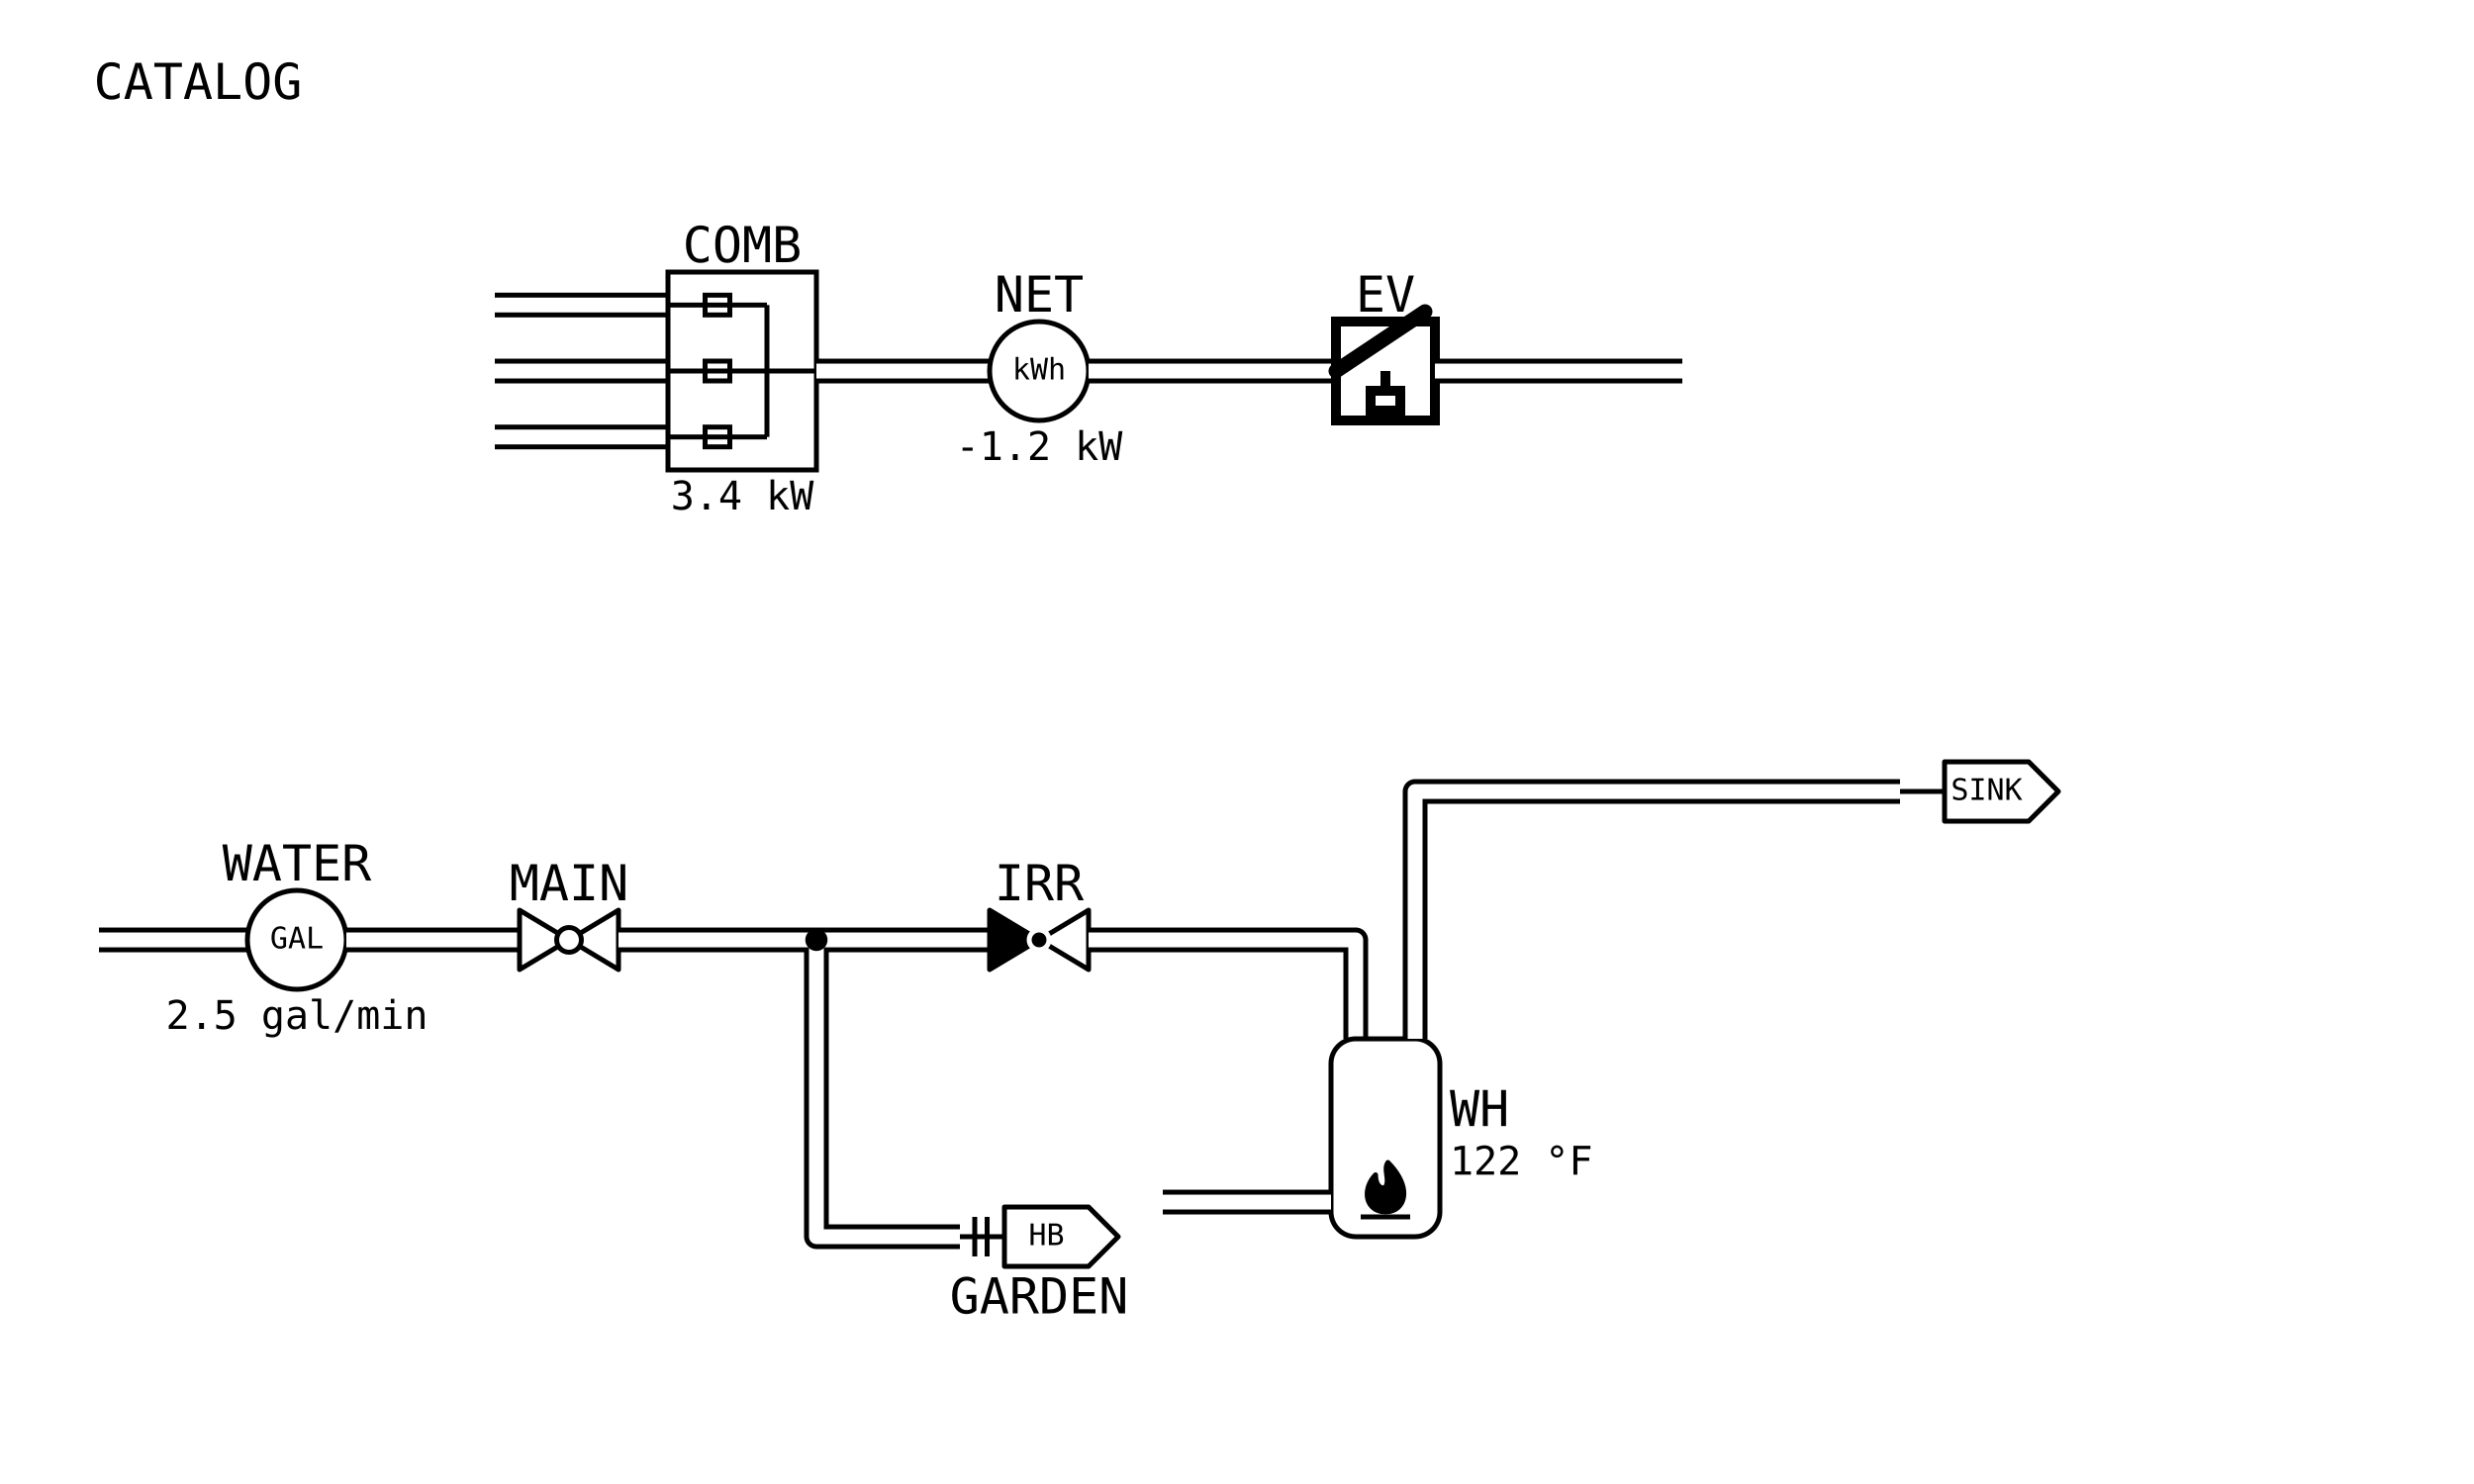
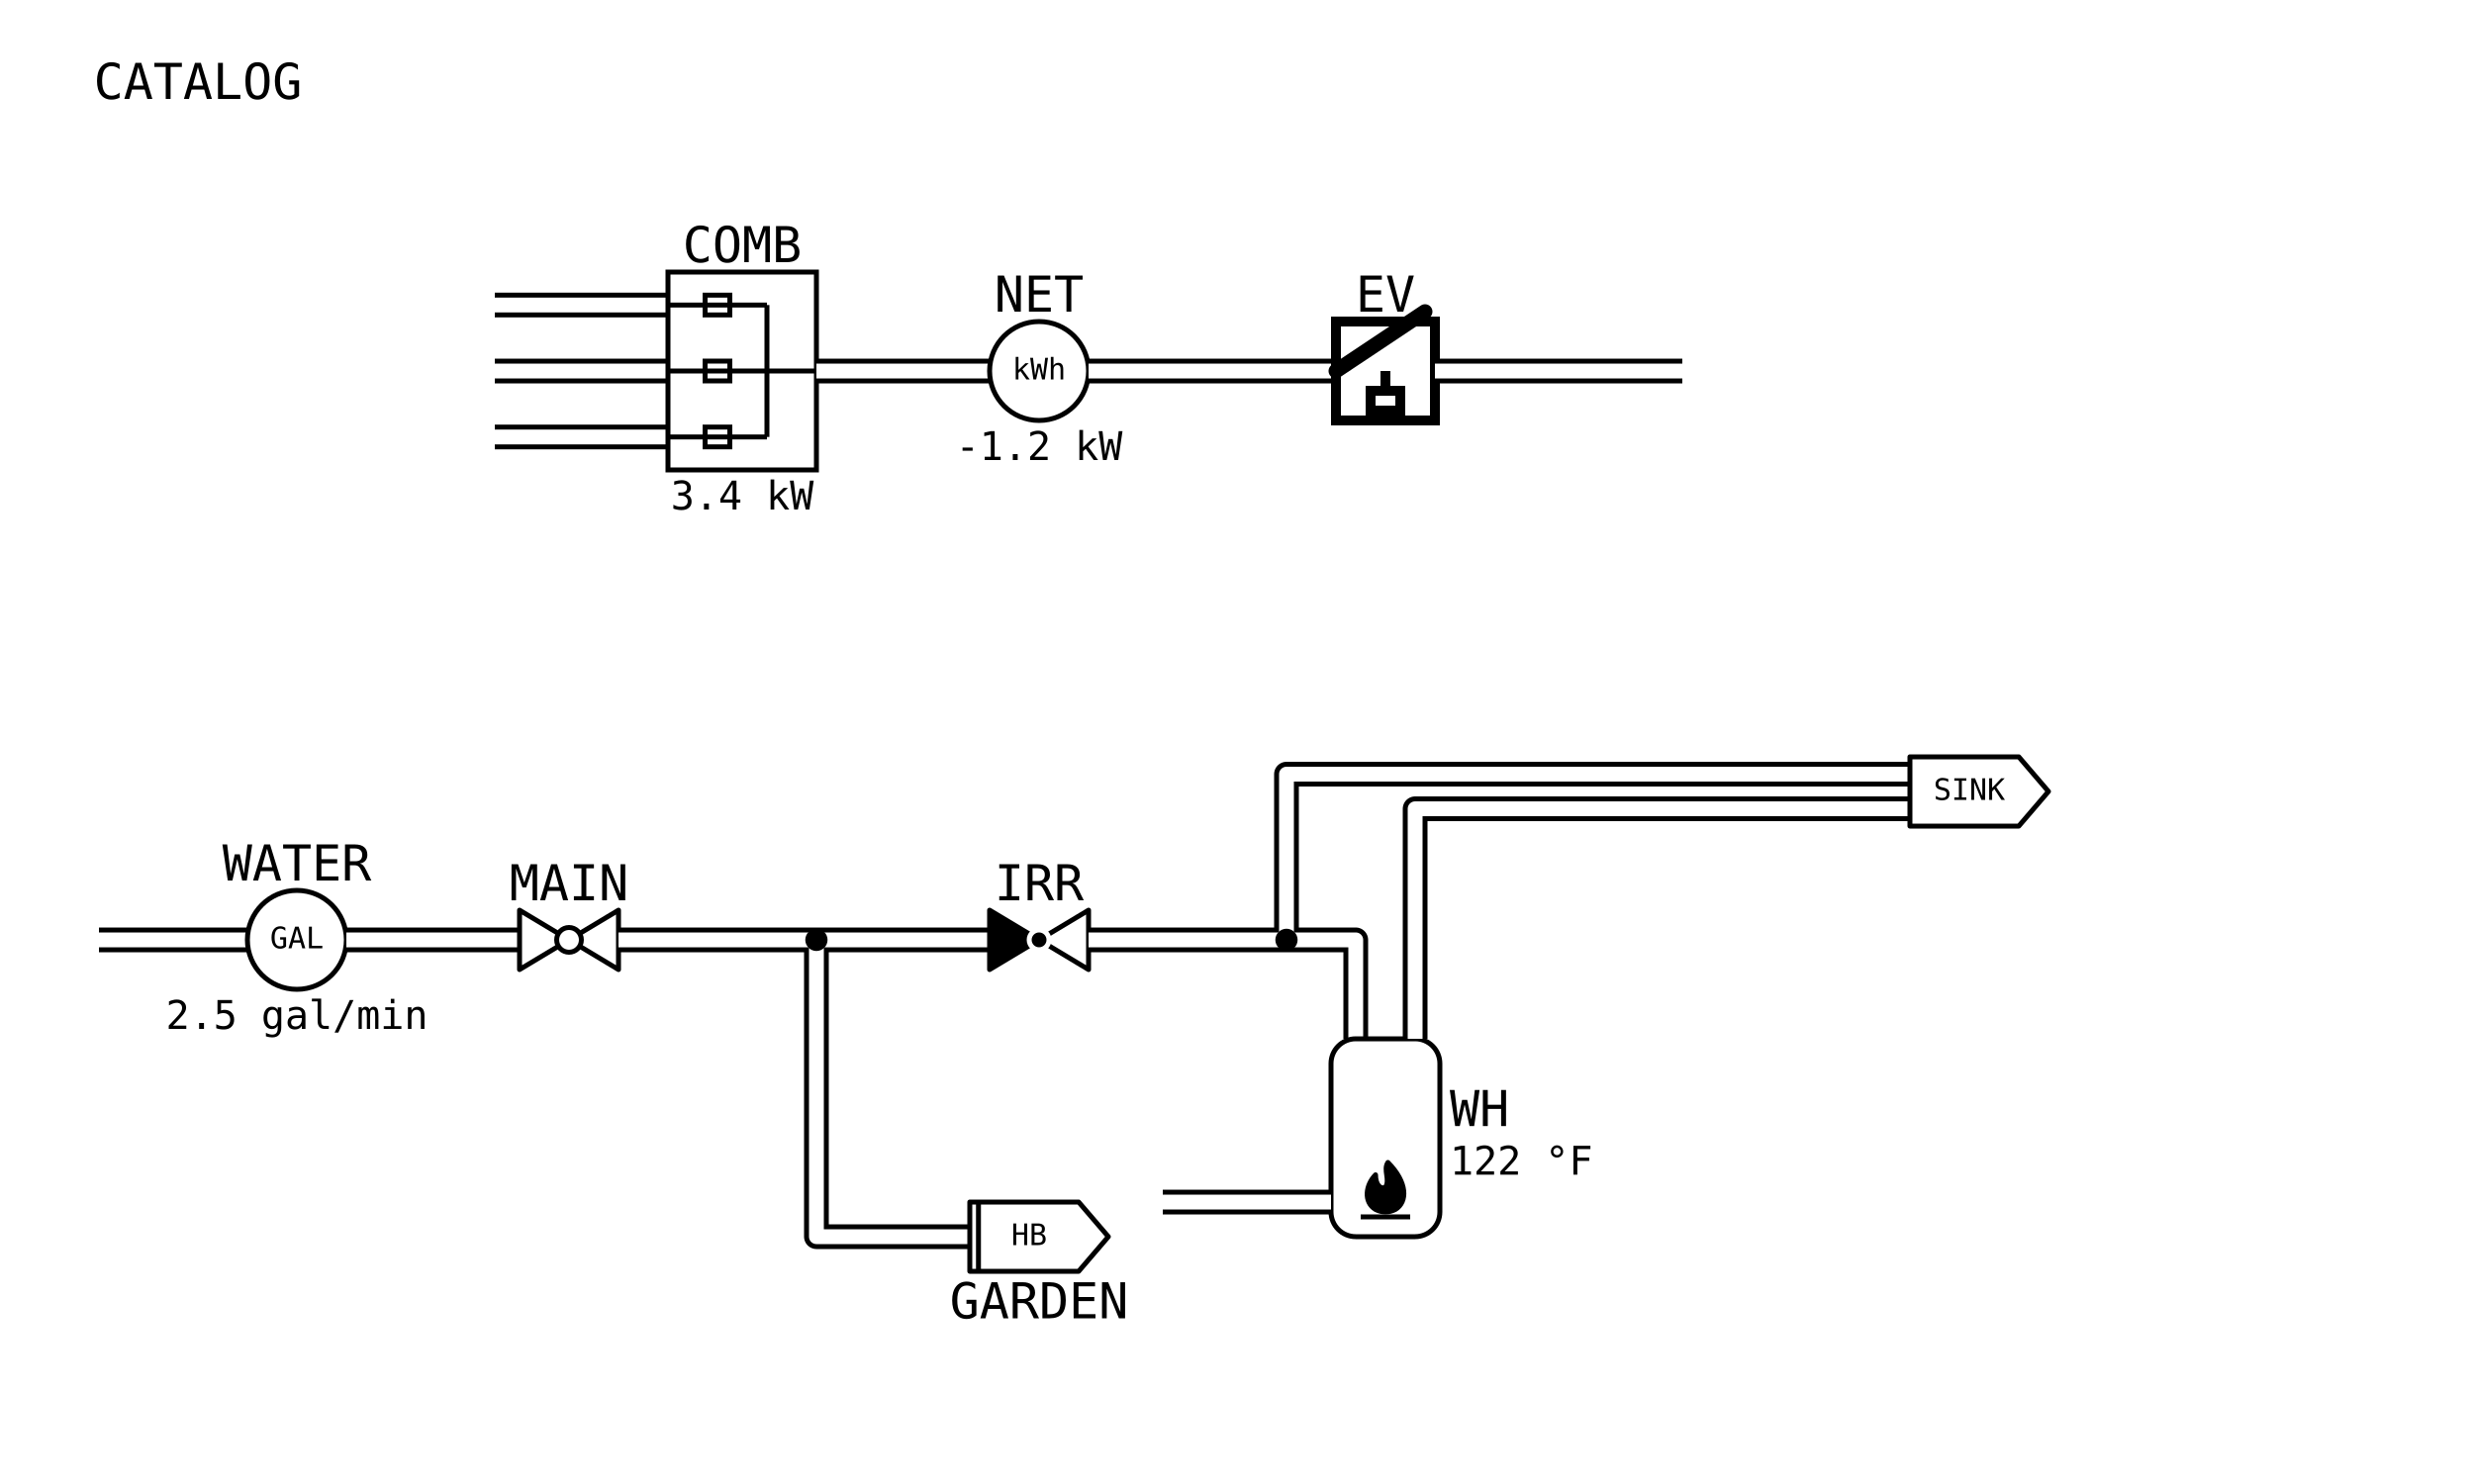
<svg xmlns="http://www.w3.org/2000/svg" viewBox="0 0 1000 600" width="1280" height="768" data-page="catalog" data-theme="eink_mono">
  <rect x="0" y="0" width="1000" height="600" fill="#ffffff" />
  <g id="casings">
    <g data-for="branch_a">
      <polyline points="200,123.33 200,123.33 270,123.33" fill="none" stroke="#000000" stroke-width="10" stroke-linejoin="round" />
    </g>
    <g data-for="branch_b">
      <polyline points="200,150 270,150" fill="none" stroke="#000000" stroke-width="10" stroke-linejoin="round" />
    </g>
    <g data-for="branch_c">
      <polyline points="200,176.67 200,176.67 270,176.67" fill="none" stroke="#000000" stroke-width="10" stroke-linejoin="round" />
    </g>
    <g data-for="to_meter">
      <polyline points="330,150 400,150" fill="none" stroke="#000000" stroke-width="10" stroke-linejoin="round" />
    </g>
    <g data-for="to_circuit">
      <polyline points="440,150 540,150" fill="none" stroke="#000000" stroke-width="10" stroke-linejoin="round" />
    </g>
    <g data-for="to_load">
      <polyline points="580,150 680,150" fill="none" stroke="#000000" stroke-width="10" stroke-linejoin="round" />
    </g>
    <g data-for="service">
      <polyline points="40,380 100,380" fill="none" stroke="#000000" stroke-width="10" stroke-linejoin="round" />
    </g>
    <g data-for="to_main">
      <polyline points="140,380 210,380" fill="none" stroke="#000000" stroke-width="10" stroke-linejoin="round" />
    </g>
    <g data-for="to_branch">
      <polyline points="250,380 330,380" fill="none" stroke="#000000" stroke-width="10" stroke-linejoin="round" />
    </g>
    <g data-for="to_irrigation">
      <polyline points="330,380 400,380" fill="none" stroke="#000000" stroke-width="10" stroke-linejoin="round" />
    </g>
+     <g data-for="to_tee">
+       <polyline points="440,380 520,380" fill="none" stroke="#000000" stroke-width="10" stroke-linejoin="round" />
+     </g>
    <g data-for="to_heater">
-       <polyline points="440,380 548,380 548,420" fill="none" stroke="#000000" stroke-width="10" stroke-linejoin="round" />
+       <polyline points="520,380 548,380 548,420" fill="none" stroke="#000000" stroke-width="10" stroke-linejoin="round" />
+     </g>
+     <g data-for="to_sink">
+       <polyline points="520,380 520,313 772,313" fill="none" stroke="#000000" stroke-width="10" stroke-linejoin="round" />
    </g>
    <g data-for="gas">
      <polyline points="470,486 538,486" fill="none" stroke="#000000" stroke-width="10" stroke-linejoin="round" />
    </g>
    <g data-for="hot">
-       <polyline points="572,420 572,320 768,320" fill="none" stroke="#000000" stroke-width="10" stroke-linejoin="round" />
+       <polyline points="572,420 572,327 772,327" fill="none" stroke="#000000" stroke-width="10" stroke-linejoin="round" />
    </g>
    <g data-for="to_garden">
-       <polyline points="330,380 330,500 388,500" fill="none" stroke="#000000" stroke-width="10" stroke-linejoin="round" />
+       <polyline points="330,380 330,500 392,500" fill="none" stroke="#000000" stroke-width="10" stroke-linejoin="round" />
    </g>
  </g>
  <g id="title">
    <text x="80" y="40" text-anchor="middle" font-family="DejaVu Sans Mono, monospace" font-size="20" fill="#000000">CATALOG</text>
  </g>
  <g id="branch_a">
    <polyline points="200,123.33 200,123.33 270,123.33" fill="none" stroke="#ffffff" stroke-width="6" stroke-linejoin="round" />
  </g>
  <g id="branch_b">
    <polyline points="200,150 270,150" fill="none" stroke="#ffffff" stroke-width="6" stroke-linejoin="round" />
  </g>
  <g id="branch_c">
    <polyline points="200,176.67 200,176.67 270,176.67" fill="none" stroke="#ffffff" stroke-width="6" stroke-linejoin="round" />
  </g>
  <g id="combiner">
    <rect x="270" y="110" width="60" height="80" fill="none" stroke="#000000" stroke-width="2" />
    <line x1="270" y1="123.33" x2="310" y2="123.33" stroke="#000000" stroke-width="2" />
    <rect x="285" y="119.33" width="10" height="8" fill="none" stroke="#000000" stroke-width="2" />
    <line x1="270" y1="150" x2="310" y2="150" stroke="#000000" stroke-width="2" />
    <rect x="285" y="146" width="10" height="8" fill="none" stroke="#000000" stroke-width="2" />
    <line x1="270" y1="176.67" x2="310" y2="176.67" stroke="#000000" stroke-width="2" />
    <rect x="285" y="172.67" width="10" height="8" fill="none" stroke="#000000" stroke-width="2" />
    <line x1="310" y1="123.33" x2="310" y2="176.67" stroke="#000000" stroke-width="2" />
    <line x1="310" y1="150" x2="330" y2="150" stroke="#000000" stroke-width="2" />
    <text x="300" y="106" text-anchor="middle" font-family="DejaVu Sans Mono, monospace" font-size="20" fill="#000000">COMB</text>
    <text x="300" y="206" text-anchor="middle" font-family="DejaVu Sans Mono, monospace" font-size="16" fill="#000000">3.4 kW</text>
  </g>
  <g id="to_meter">
    <polyline points="330,150 400,150" fill="none" stroke="#ffffff" stroke-width="6" stroke-linejoin="round" />
  </g>
  <g id="net_meter">
    <circle cx="420" cy="150" r="20" fill="none" stroke="#000000" stroke-width="2" />
    <text x="420" y="150" text-anchor="middle" dominant-baseline="middle" font-family="DejaVu Sans Mono, monospace" font-size="12" fill="#000000">kWh</text>
    <text x="420" y="126" text-anchor="middle" font-family="DejaVu Sans Mono, monospace" font-size="20" fill="#000000">NET</text>
    <text x="420" y="186" text-anchor="middle" font-family="DejaVu Sans Mono, monospace" font-size="16" fill="#000000">-1.2 kW</text>
  </g>
  <g id="to_circuit">
    <polyline points="440,150 540,150" fill="none" stroke="#ffffff" stroke-width="6" stroke-linejoin="round" />
  </g>
  <g id="ev_circuit">
    <g>
      <rect x="540" y="130" width="40" height="40" fill="none" stroke="#000000" stroke-width="4" />
      <line x1="540" y1="150" x2="576" y2="126" stroke="#000000" stroke-width="6" stroke-linecap="round" />
      <line x1="560" y1="150" x2="560" y2="158" stroke="#000000" stroke-width="4" />
      <rect x="554" y="158" width="12" height="8" fill="none" stroke="#000000" stroke-width="4" />
    </g>
    <text x="560" y="126" text-anchor="middle" font-family="DejaVu Sans Mono, monospace" font-size="20" fill="#000000">EV</text>
  </g>
  <g id="to_load">
    <polyline points="580,150 680,150" fill="none" stroke="#ffffff" stroke-width="6" stroke-linejoin="round" />
  </g>
  <g id="service">
    <polyline points="40,380 100,380" fill="none" stroke="#ffffff" stroke-width="6" stroke-linejoin="round" />
  </g>
  <g id="water_meter">
    <circle cx="120" cy="380" r="20" fill="none" stroke="#000000" stroke-width="2" />
    <text x="120" y="380" text-anchor="middle" dominant-baseline="middle" font-family="DejaVu Sans Mono, monospace" font-size="12" fill="#000000">GAL</text>
    <text x="120" y="356" text-anchor="middle" font-family="DejaVu Sans Mono, monospace" font-size="20" fill="#000000">WATER</text>
    <text x="120" y="416" text-anchor="middle" font-family="DejaVu Sans Mono, monospace" font-size="16" fill="#000000">2.5 gal/min</text>
  </g>
  <g id="to_main">
    <polyline points="140,380 210,380" fill="none" stroke="#ffffff" stroke-width="6" stroke-linejoin="round" />
  </g>
  <g id="main_valve">
    <g>
      <polygon points="210,368 210,392 230,380" fill="none" stroke-linejoin="round" stroke="#000000" stroke-width="2" />
      <polygon points="250,368 250,392 230,380" fill="none" stroke-linejoin="round" stroke="#000000" stroke-width="2" />
      <circle cx="230" cy="380" r="5" fill="#ffffff" stroke="#000000" stroke-width="2" />
    </g>
    <text x="230" y="364" text-anchor="middle" font-family="DejaVu Sans Mono, monospace" font-size="20" fill="#000000">MAIN</text>
  </g>
  <g id="to_branch">
    <polyline points="250,380 330,380" fill="none" stroke="#ffffff" stroke-width="6" stroke-linejoin="round" />
  </g>
  <g id="to_irrigation">
    <polyline points="330,380 400,380" fill="none" stroke="#ffffff" stroke-width="6" stroke-linejoin="round" />
  </g>
  <g id="irrigation">
    <g>
      <polygon points="400,368 400,392 420,380" fill="#000000" stroke-linejoin="round" stroke="#000000" stroke-width="2" />
      <polygon points="440,368 440,392 420,380" fill="none" stroke-linejoin="round" stroke="#000000" stroke-width="2" />
      <circle cx="420" cy="380" r="4" fill="#000000" stroke="#ffffff" stroke-width="2" />
    </g>
    <text x="420" y="364" text-anchor="middle" font-family="DejaVu Sans Mono, monospace" font-size="20" fill="#000000">IRR</text>
  </g>
+   <g id="to_tee">
+     <polyline points="440,380 520,380" fill="none" stroke="#ffffff" stroke-width="6" stroke-linejoin="round" />
+   </g>
  <g id="to_heater">
-     <polyline points="440,380 548,380 548,420" fill="none" stroke="#ffffff" stroke-width="6" stroke-linejoin="round" />
+     <polyline points="520,380 548,380 548,420" fill="none" stroke="#ffffff" stroke-width="6" stroke-linejoin="round" />
+   </g>
+   <g id="to_sink">
+     <polyline points="520,380 520,313 772,313" fill="none" stroke="#ffffff" stroke-width="6" stroke-linejoin="round" />
  </g>
  <g id="heater">
    <rect x="538" y="420" width="44" height="80" rx="10" fill="none" stroke="#000000" stroke-width="2" />
    <path d="M561 470 C569 478 569 486 564 489 Q560 491 556 489 C551 486 552 479 556 475 C556 479 558 481 560 480 C562 477 559 473 561 470 Z" fill="#000000" stroke-linejoin="round" stroke="#000000" stroke-width="2" />
    <line x1="550" y1="492" x2="570" y2="492" stroke="#000000" stroke-width="2" />
    <text x="586" y="449.6" text-anchor="start" dominant-baseline="middle" font-family="DejaVu Sans Mono, monospace" font-size="20" fill="#000000">WH</text>
    <text x="586" y="470.4" text-anchor="start" dominant-baseline="middle" font-family="DejaVu Sans Mono, monospace" font-size="16" fill="#000000">122 °F</text>
  </g>
  <g id="gas">
    <polyline points="470,486 538,486" fill="none" stroke="#ffffff" stroke-width="6" stroke-linejoin="round" />
  </g>
  <g id="hot">
-     <polyline points="572,420 572,320 768,320" fill="none" stroke="#ffffff" stroke-width="6" stroke-linejoin="round" />
+     <polyline points="572,420 572,327 772,327" fill="none" stroke="#ffffff" stroke-width="6" stroke-linejoin="round" />
  </g>
  <g id="to_garden">
-     <polyline points="330,380 330,500 388,500" fill="none" stroke="#ffffff" stroke-width="6" stroke-linejoin="round" />
+     <polyline points="330,380 330,500 392,500" fill="none" stroke="#ffffff" stroke-width="6" stroke-linejoin="round" />
  </g>
  <g id="garden">
-     <line x1="388" y1="500" x2="406" y2="500" stroke="#000000" stroke-width="2" />
-     <polygon points="406,488 440,488 452,500 440,512 406,512" fill="none" stroke-linejoin="round" stroke="#000000" stroke-width="2" />
-     <line x1="394" y1="492" x2="394" y2="508" stroke="#000000" stroke-width="2" />
-     <line x1="399" y1="492" x2="399" y2="508" stroke="#000000" stroke-width="2" />
-     <text x="423" y="500" text-anchor="middle" dominant-baseline="middle" font-family="DejaVu Sans Mono, monospace" font-size="12" fill="#000000">HB</text>
-     <text x="420" y="531" text-anchor="middle" font-family="DejaVu Sans Mono, monospace" font-size="20" fill="#000000">GARDEN</text>
+     <polygon points="392,486 436,486 448,500 436,514 392,514" fill="none" stroke-linejoin="round" stroke="#000000" stroke-width="2" />
+     <line x1="395.5" y1="486" x2="395.5" y2="514" stroke="#000000" stroke-width="2" />
+     <text x="416" y="500" text-anchor="middle" dominant-baseline="middle" font-family="DejaVu Sans Mono, monospace" font-size="12" fill="#000000">HB</text>
+     <text x="420" y="533" text-anchor="middle" font-family="DejaVu Sans Mono, monospace" font-size="20" fill="#000000">GARDEN</text>
  </g>
  <g id="sink">
-     <line x1="768" y1="320" x2="786" y2="320" stroke="#000000" stroke-width="2" />
-     <polygon points="786,308 820,308 832,320 820,332 786,332" fill="none" stroke-linejoin="round" stroke="#000000" stroke-width="2" />
-     <text x="803" y="320" text-anchor="middle" dominant-baseline="middle" font-family="DejaVu Sans Mono, monospace" font-size="12" fill="#000000">SINK</text>
+     <polygon points="772,306 816,306 828,320 816,334 772,334" fill="none" stroke-linejoin="round" stroke="#000000" stroke-width="2" />
+     <text x="796" y="320" text-anchor="middle" dominant-baseline="middle" font-family="DejaVu Sans Mono, monospace" font-size="12" fill="#000000">SINK</text>
  </g>
  <g id="branch">
    <circle cx="330" cy="380" r="4.5" fill="#000000" />
  </g>
+   <g id="tee">
+     <circle cx="520" cy="380" r="4.5" fill="#000000" />
+   </g>
</svg>
